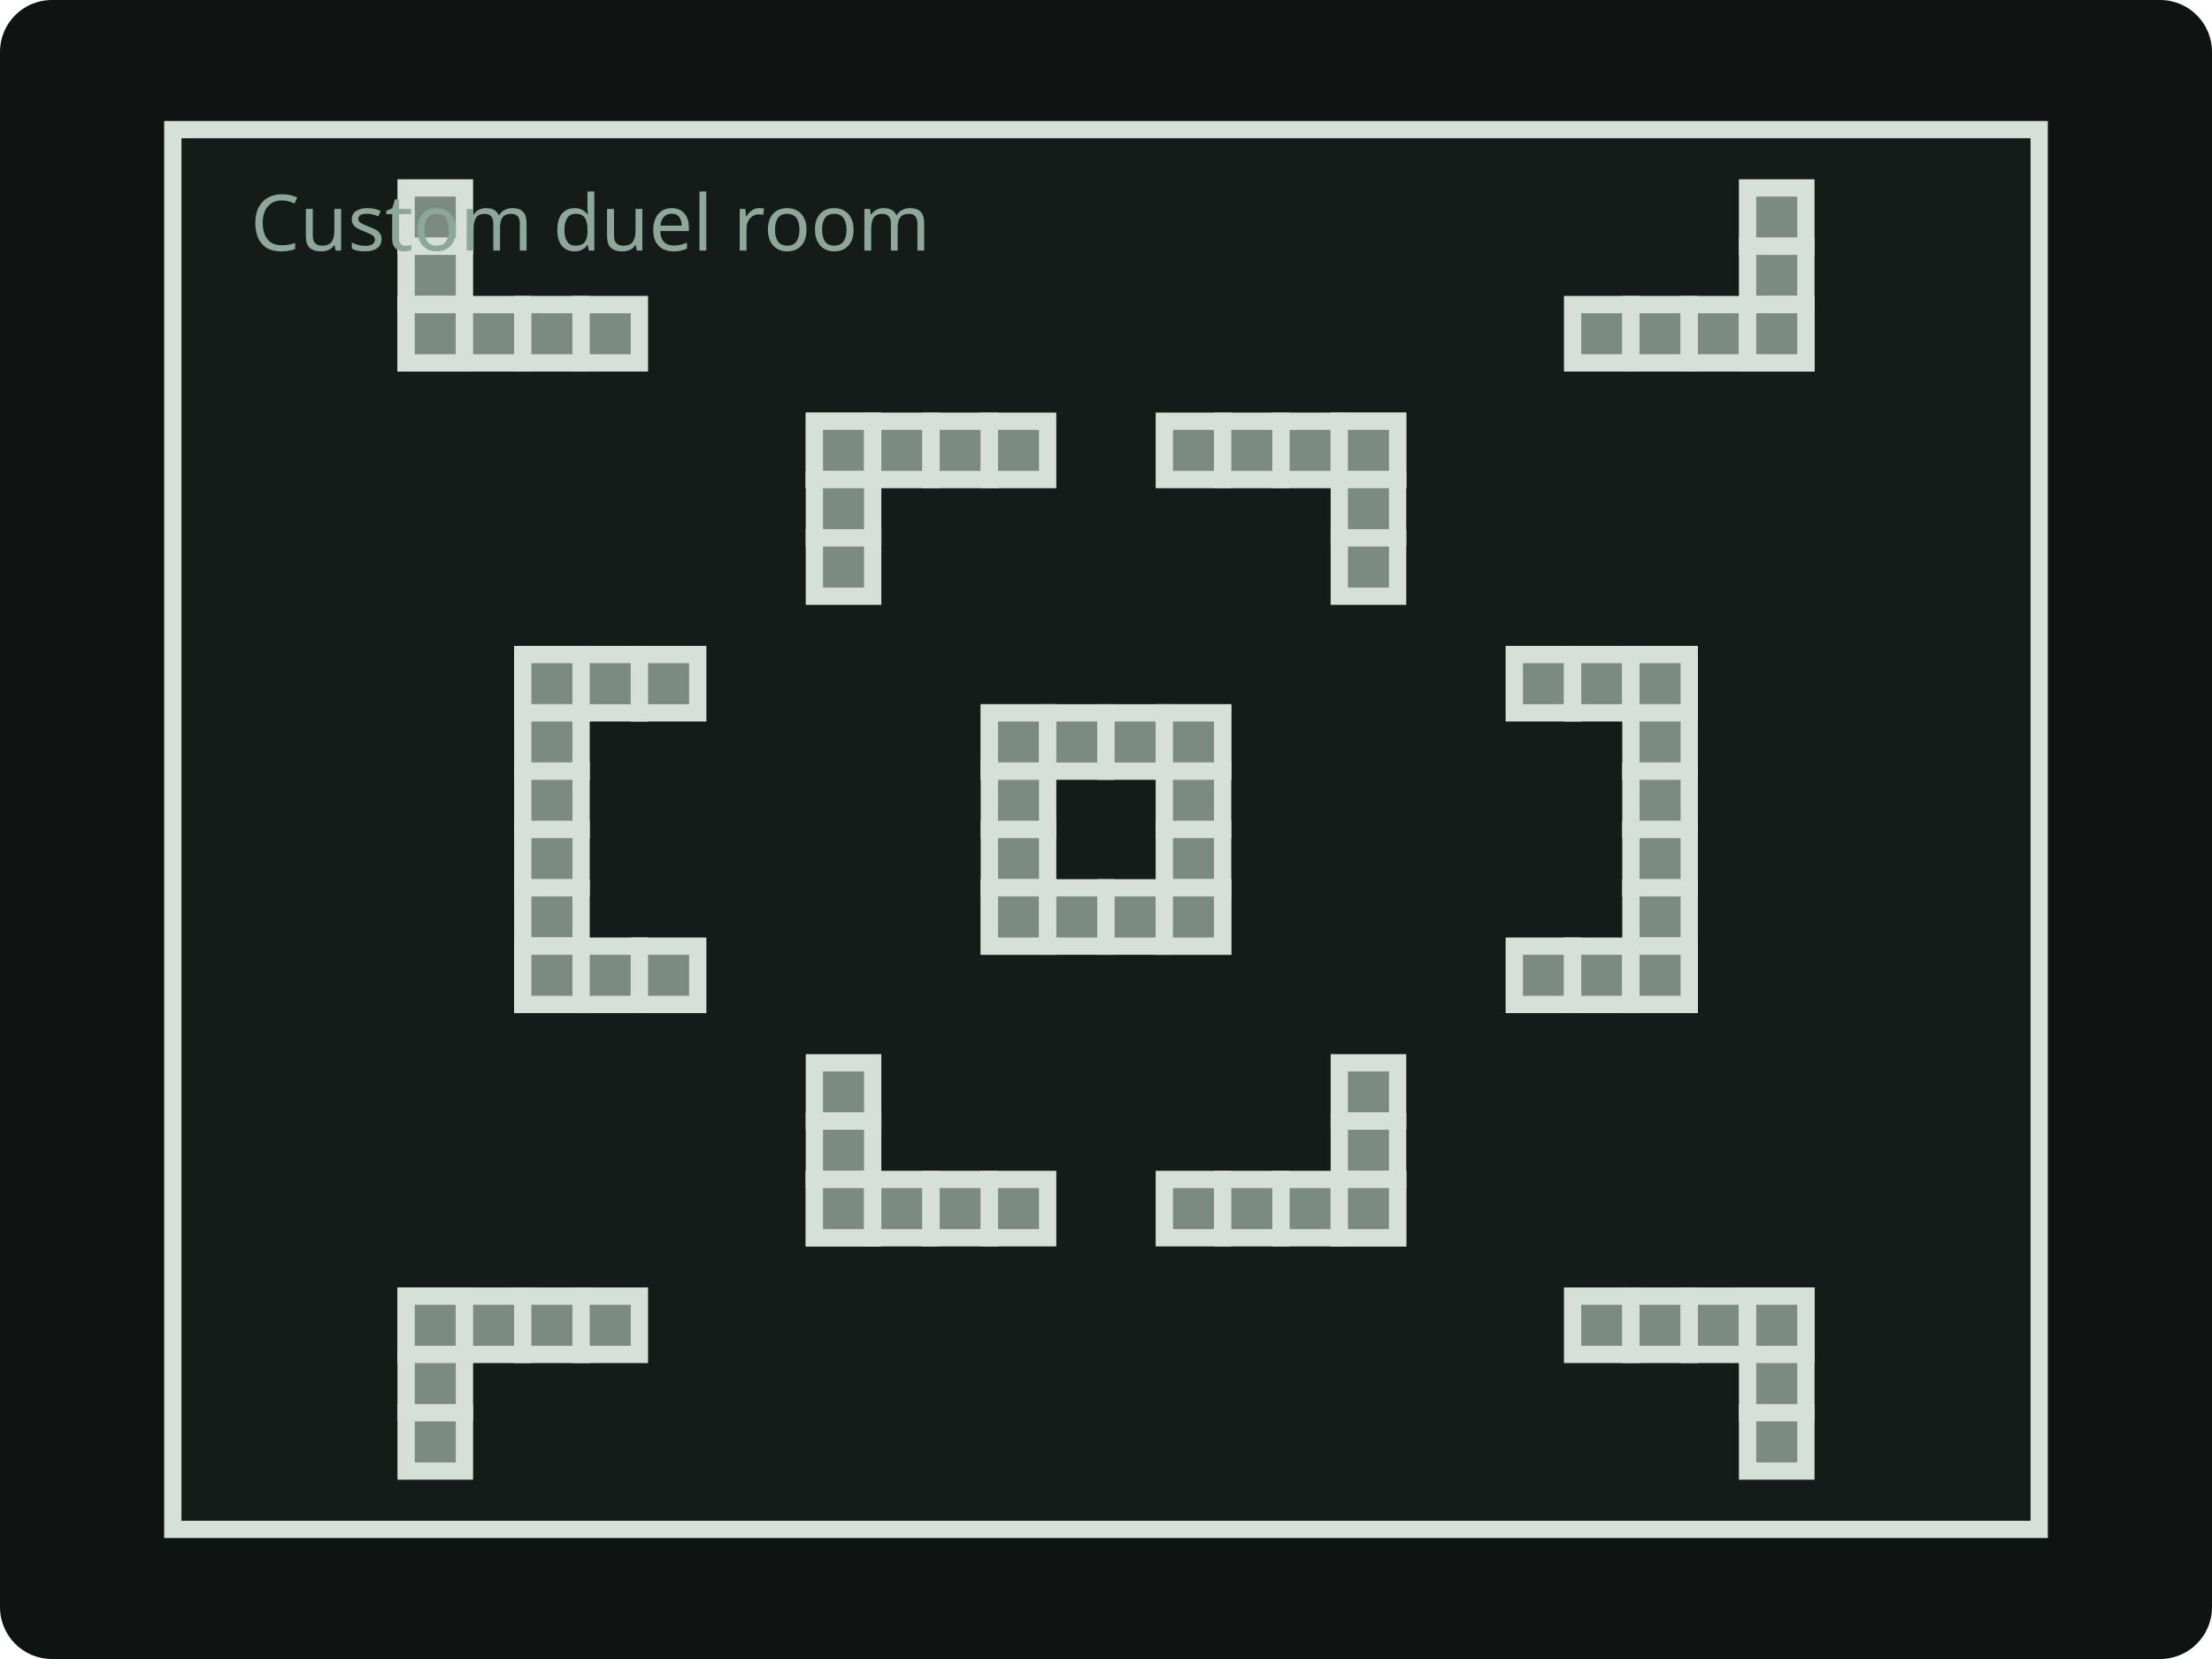
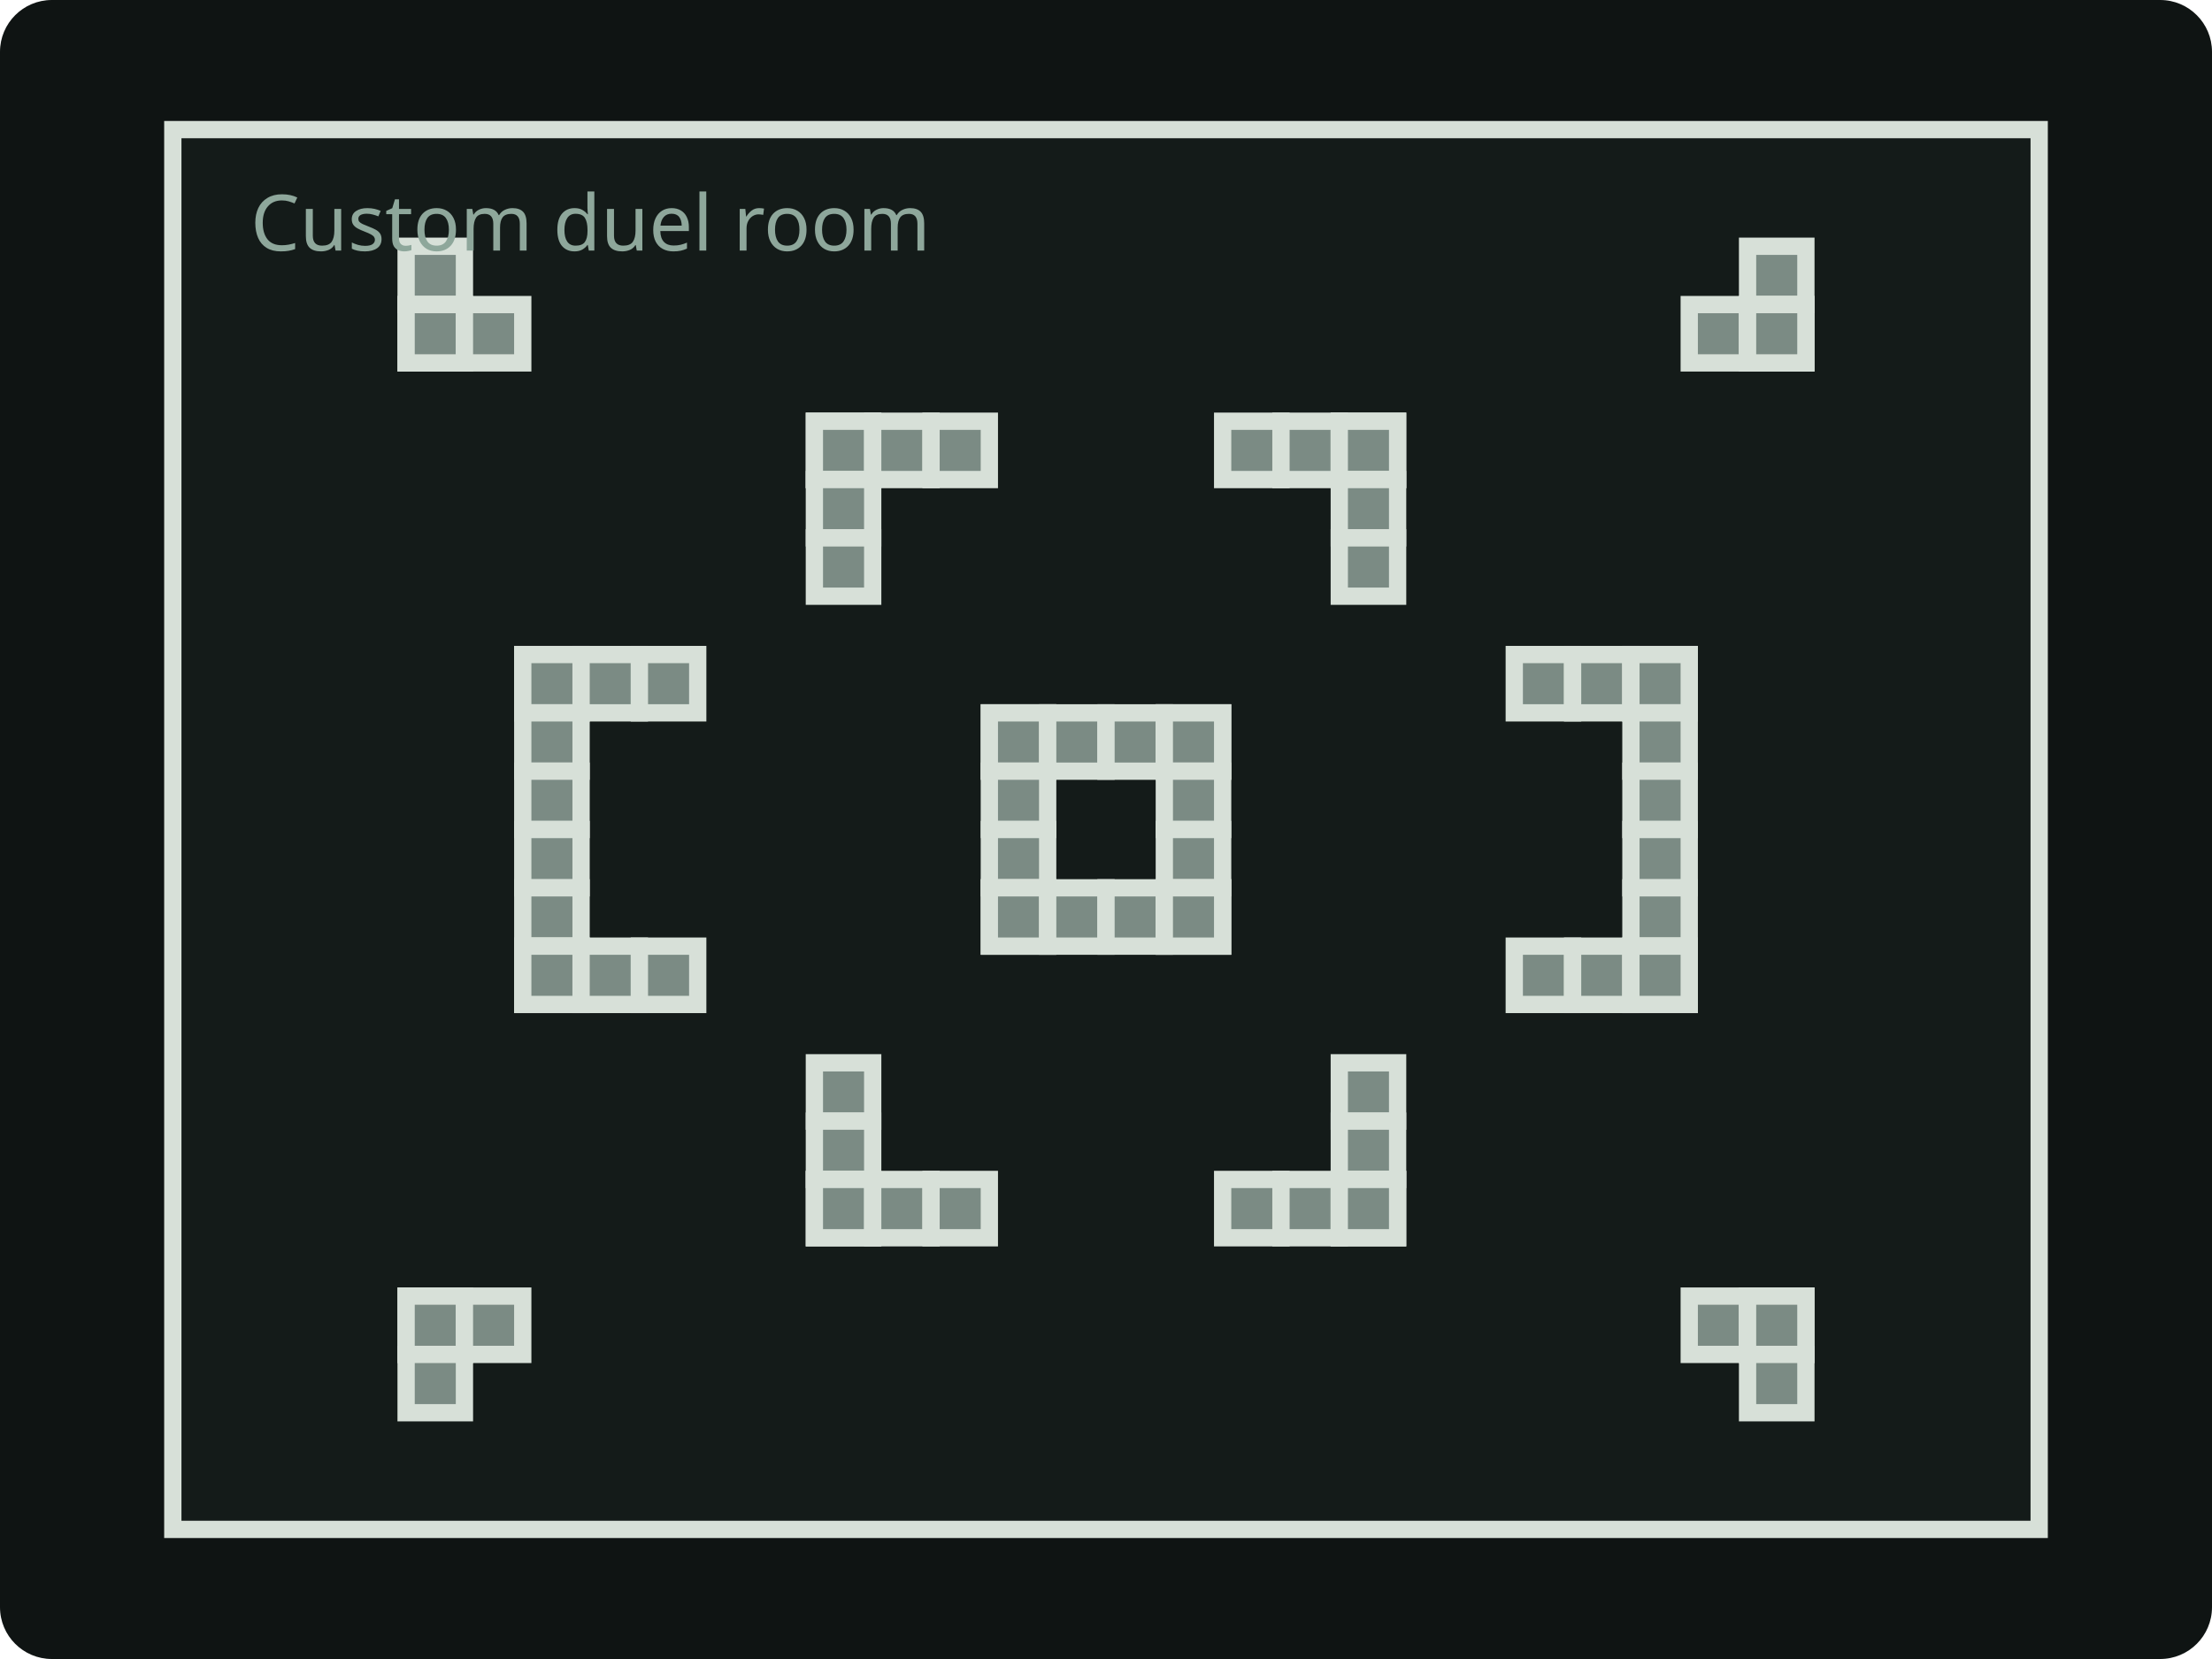
<svg xmlns="http://www.w3.org/2000/svg" viewBox="0 0 512 384" fill="none">
  <rect width="512" height="384" rx="12" fill="#0f1413" />
  <rect x="40" y="30" width="432" height="324" fill="#141b19" stroke="#d7e0d8" stroke-width="4" />
-   <rect x="94" y="43.5" width="13.5" height="13.5" fill="#7b8b84" stroke="#d7e0d8" stroke-width="4" />
-   <rect x="404.5" y="43.5" width="13.5" height="13.5" fill="#7b8b84" stroke="#d7e0d8" stroke-width="4" />
  <rect x="94" y="57" width="13.5" height="13.5" fill="#7b8b84" stroke="#d7e0d8" stroke-width="4" />
  <rect x="404.5" y="57" width="13.5" height="13.5" fill="#7b8b84" stroke="#d7e0d8" stroke-width="4" />
  <rect x="94" y="70.5" width="13.5" height="13.5" fill="#7b8b84" stroke="#d7e0d8" stroke-width="4" />
  <rect x="94" y="70.5" width="13.5" height="13.5" fill="#7b8b84" stroke="#d7e0d8" stroke-width="4" />
  <rect x="107.5" y="70.5" width="13.5" height="13.5" fill="#7b8b84" stroke="#d7e0d8" stroke-width="4" />
-   <rect x="121" y="70.5" width="13.5" height="13.5" fill="#7b8b84" stroke="#d7e0d8" stroke-width="4" />
-   <rect x="134.5" y="70.5" width="13.5" height="13.5" fill="#7b8b84" stroke="#d7e0d8" stroke-width="4" />
-   <rect x="364" y="70.5" width="13.5" height="13.5" fill="#7b8b84" stroke="#d7e0d8" stroke-width="4" />
-   <rect x="377.5" y="70.5" width="13.5" height="13.5" fill="#7b8b84" stroke="#d7e0d8" stroke-width="4" />
  <rect x="391" y="70.5" width="13.5" height="13.5" fill="#7b8b84" stroke="#d7e0d8" stroke-width="4" />
  <rect x="404.5" y="70.5" width="13.5" height="13.5" fill="#7b8b84" stroke="#d7e0d8" stroke-width="4" />
  <rect x="404.5" y="70.5" width="13.5" height="13.5" fill="#7b8b84" stroke="#d7e0d8" stroke-width="4" />
  <rect x="188.5" y="97.5" width="13.5" height="13.5" fill="#7b8b84" stroke="#d7e0d8" stroke-width="4" />
  <rect x="188.5" y="97.5" width="13.5" height="13.5" fill="#7b8b84" stroke="#d7e0d8" stroke-width="4" />
  <rect x="202" y="97.5" width="13.5" height="13.5" fill="#7b8b84" stroke="#d7e0d8" stroke-width="4" />
  <rect x="215.5" y="97.5" width="13.5" height="13.5" fill="#7b8b84" stroke="#d7e0d8" stroke-width="4" />
-   <rect x="229" y="97.5" width="13.5" height="13.5" fill="#7b8b84" stroke="#d7e0d8" stroke-width="4" />
-   <rect x="269.5" y="97.5" width="13.5" height="13.5" fill="#7b8b84" stroke="#d7e0d8" stroke-width="4" />
  <rect x="283" y="97.5" width="13.5" height="13.5" fill="#7b8b84" stroke="#d7e0d8" stroke-width="4" />
  <rect x="296.5" y="97.5" width="13.5" height="13.5" fill="#7b8b84" stroke="#d7e0d8" stroke-width="4" />
  <rect x="310" y="97.5" width="13.5" height="13.5" fill="#7b8b84" stroke="#d7e0d8" stroke-width="4" />
  <rect x="310" y="97.5" width="13.5" height="13.5" fill="#7b8b84" stroke="#d7e0d8" stroke-width="4" />
  <rect x="188.5" y="111" width="13.5" height="13.5" fill="#7b8b84" stroke="#d7e0d8" stroke-width="4" />
  <rect x="310" y="111" width="13.5" height="13.5" fill="#7b8b84" stroke="#d7e0d8" stroke-width="4" />
  <rect x="188.5" y="124.5" width="13.5" height="13.5" fill="#7b8b84" stroke="#d7e0d8" stroke-width="4" />
  <rect x="310" y="124.5" width="13.5" height="13.5" fill="#7b8b84" stroke="#d7e0d8" stroke-width="4" />
  <rect x="121" y="151.5" width="13.5" height="13.5" fill="#7b8b84" stroke="#d7e0d8" stroke-width="4" />
  <rect x="121" y="151.5" width="13.5" height="13.5" fill="#7b8b84" stroke="#d7e0d8" stroke-width="4" />
  <rect x="134.5" y="151.5" width="13.5" height="13.5" fill="#7b8b84" stroke="#d7e0d8" stroke-width="4" />
  <rect x="148" y="151.5" width="13.5" height="13.5" fill="#7b8b84" stroke="#d7e0d8" stroke-width="4" />
  <rect x="350.5" y="151.5" width="13.5" height="13.5" fill="#7b8b84" stroke="#d7e0d8" stroke-width="4" />
  <rect x="364" y="151.5" width="13.5" height="13.5" fill="#7b8b84" stroke="#d7e0d8" stroke-width="4" />
  <rect x="377.5" y="151.5" width="13.5" height="13.5" fill="#7b8b84" stroke="#d7e0d8" stroke-width="4" />
  <rect x="377.5" y="151.5" width="13.5" height="13.5" fill="#7b8b84" stroke="#d7e0d8" stroke-width="4" />
  <rect x="121" y="165" width="13.5" height="13.5" fill="#7b8b84" stroke="#d7e0d8" stroke-width="4" />
  <rect x="229" y="165" width="13.5" height="13.5" fill="#7b8b84" stroke="#d7e0d8" stroke-width="4" />
  <rect x="229" y="165" width="13.5" height="13.5" fill="#7b8b84" stroke="#d7e0d8" stroke-width="4" />
  <rect x="242.5" y="165" width="13.5" height="13.5" fill="#7b8b84" stroke="#d7e0d8" stroke-width="4" />
  <rect x="256" y="165" width="13.5" height="13.5" fill="#7b8b84" stroke="#d7e0d8" stroke-width="4" />
  <rect x="269.5" y="165" width="13.5" height="13.5" fill="#7b8b84" stroke="#d7e0d8" stroke-width="4" />
  <rect x="269.5" y="165" width="13.5" height="13.5" fill="#7b8b84" stroke="#d7e0d8" stroke-width="4" />
  <rect x="377.5" y="165" width="13.5" height="13.5" fill="#7b8b84" stroke="#d7e0d8" stroke-width="4" />
  <rect x="121" y="178.5" width="13.5" height="13.5" fill="#7b8b84" stroke="#d7e0d8" stroke-width="4" />
  <rect x="229" y="178.5" width="13.5" height="13.5" fill="#7b8b84" stroke="#d7e0d8" stroke-width="4" />
  <rect x="269.5" y="178.5" width="13.5" height="13.5" fill="#7b8b84" stroke="#d7e0d8" stroke-width="4" />
  <rect x="377.5" y="178.5" width="13.5" height="13.5" fill="#7b8b84" stroke="#d7e0d8" stroke-width="4" />
  <rect x="121" y="192" width="13.5" height="13.5" fill="#7b8b84" stroke="#d7e0d8" stroke-width="4" />
  <rect x="229" y="192" width="13.5" height="13.5" fill="#7b8b84" stroke="#d7e0d8" stroke-width="4" />
  <rect x="269.5" y="192" width="13.5" height="13.5" fill="#7b8b84" stroke="#d7e0d8" stroke-width="4" />
  <rect x="377.5" y="192" width="13.5" height="13.5" fill="#7b8b84" stroke="#d7e0d8" stroke-width="4" />
  <rect x="121" y="205.5" width="13.5" height="13.5" fill="#7b8b84" stroke="#d7e0d8" stroke-width="4" />
  <rect x="229" y="205.5" width="13.5" height="13.5" fill="#7b8b84" stroke="#d7e0d8" stroke-width="4" />
  <rect x="229" y="205.5" width="13.5" height="13.5" fill="#7b8b84" stroke="#d7e0d8" stroke-width="4" />
  <rect x="242.5" y="205.5" width="13.5" height="13.5" fill="#7b8b84" stroke="#d7e0d8" stroke-width="4" />
  <rect x="256" y="205.5" width="13.5" height="13.5" fill="#7b8b84" stroke="#d7e0d8" stroke-width="4" />
  <rect x="269.5" y="205.5" width="13.5" height="13.5" fill="#7b8b84" stroke="#d7e0d8" stroke-width="4" />
  <rect x="269.5" y="205.5" width="13.5" height="13.5" fill="#7b8b84" stroke="#d7e0d8" stroke-width="4" />
  <rect x="377.5" y="205.5" width="13.5" height="13.5" fill="#7b8b84" stroke="#d7e0d8" stroke-width="4" />
  <rect x="121" y="219" width="13.5" height="13.5" fill="#7b8b84" stroke="#d7e0d8" stroke-width="4" />
  <rect x="121" y="219" width="13.5" height="13.5" fill="#7b8b84" stroke="#d7e0d8" stroke-width="4" />
  <rect x="134.5" y="219" width="13.5" height="13.5" fill="#7b8b84" stroke="#d7e0d8" stroke-width="4" />
  <rect x="148" y="219" width="13.5" height="13.5" fill="#7b8b84" stroke="#d7e0d8" stroke-width="4" />
  <rect x="350.5" y="219" width="13.5" height="13.5" fill="#7b8b84" stroke="#d7e0d8" stroke-width="4" />
  <rect x="364" y="219" width="13.5" height="13.5" fill="#7b8b84" stroke="#d7e0d8" stroke-width="4" />
  <rect x="377.5" y="219" width="13.5" height="13.5" fill="#7b8b84" stroke="#d7e0d8" stroke-width="4" />
  <rect x="377.5" y="219" width="13.5" height="13.5" fill="#7b8b84" stroke="#d7e0d8" stroke-width="4" />
  <rect x="188.5" y="246" width="13.5" height="13.5" fill="#7b8b84" stroke="#d7e0d8" stroke-width="4" />
  <rect x="310" y="246" width="13.5" height="13.5" fill="#7b8b84" stroke="#d7e0d8" stroke-width="4" />
  <rect x="188.5" y="259.5" width="13.5" height="13.5" fill="#7b8b84" stroke="#d7e0d8" stroke-width="4" />
  <rect x="310" y="259.5" width="13.5" height="13.5" fill="#7b8b84" stroke="#d7e0d8" stroke-width="4" />
  <rect x="188.5" y="273" width="13.5" height="13.5" fill="#7b8b84" stroke="#d7e0d8" stroke-width="4" />
  <rect x="188.5" y="273" width="13.5" height="13.5" fill="#7b8b84" stroke="#d7e0d8" stroke-width="4" />
  <rect x="202" y="273" width="13.5" height="13.5" fill="#7b8b84" stroke="#d7e0d8" stroke-width="4" />
  <rect x="215.5" y="273" width="13.5" height="13.5" fill="#7b8b84" stroke="#d7e0d8" stroke-width="4" />
-   <rect x="229" y="273" width="13.5" height="13.5" fill="#7b8b84" stroke="#d7e0d8" stroke-width="4" />
-   <rect x="269.5" y="273" width="13.5" height="13.5" fill="#7b8b84" stroke="#d7e0d8" stroke-width="4" />
  <rect x="283" y="273" width="13.5" height="13.5" fill="#7b8b84" stroke="#d7e0d8" stroke-width="4" />
  <rect x="296.5" y="273" width="13.5" height="13.5" fill="#7b8b84" stroke="#d7e0d8" stroke-width="4" />
  <rect x="310" y="273" width="13.5" height="13.5" fill="#7b8b84" stroke="#d7e0d8" stroke-width="4" />
  <rect x="310" y="273" width="13.5" height="13.5" fill="#7b8b84" stroke="#d7e0d8" stroke-width="4" />
  <rect x="94" y="300" width="13.5" height="13.5" fill="#7b8b84" stroke="#d7e0d8" stroke-width="4" />
  <rect x="94" y="300" width="13.5" height="13.5" fill="#7b8b84" stroke="#d7e0d8" stroke-width="4" />
  <rect x="107.5" y="300" width="13.5" height="13.5" fill="#7b8b84" stroke="#d7e0d8" stroke-width="4" />
-   <rect x="121" y="300" width="13.5" height="13.5" fill="#7b8b84" stroke="#d7e0d8" stroke-width="4" />
-   <rect x="134.5" y="300" width="13.5" height="13.5" fill="#7b8b84" stroke="#d7e0d8" stroke-width="4" />
-   <rect x="364" y="300" width="13.5" height="13.5" fill="#7b8b84" stroke="#d7e0d8" stroke-width="4" />
-   <rect x="377.5" y="300" width="13.5" height="13.5" fill="#7b8b84" stroke="#d7e0d8" stroke-width="4" />
  <rect x="391" y="300" width="13.5" height="13.5" fill="#7b8b84" stroke="#d7e0d8" stroke-width="4" />
  <rect x="404.5" y="300" width="13.5" height="13.5" fill="#7b8b84" stroke="#d7e0d8" stroke-width="4" />
  <rect x="404.5" y="300" width="13.5" height="13.5" fill="#7b8b84" stroke="#d7e0d8" stroke-width="4" />
  <rect x="94" y="313.5" width="13.5" height="13.5" fill="#7b8b84" stroke="#d7e0d8" stroke-width="4" />
  <rect x="404.5" y="313.5" width="13.5" height="13.5" fill="#7b8b84" stroke="#d7e0d8" stroke-width="4" />
-   <rect x="94" y="327" width="13.5" height="13.5" fill="#7b8b84" stroke="#d7e0d8" stroke-width="4" />
-   <rect x="404.5" y="327" width="13.5" height="13.5" fill="#7b8b84" stroke="#d7e0d8" stroke-width="4" />
  <text x="58" y="58" fill="#8ea79b" font-family="system-ui, sans-serif" font-size="18">Custom duel room</text>
</svg>
